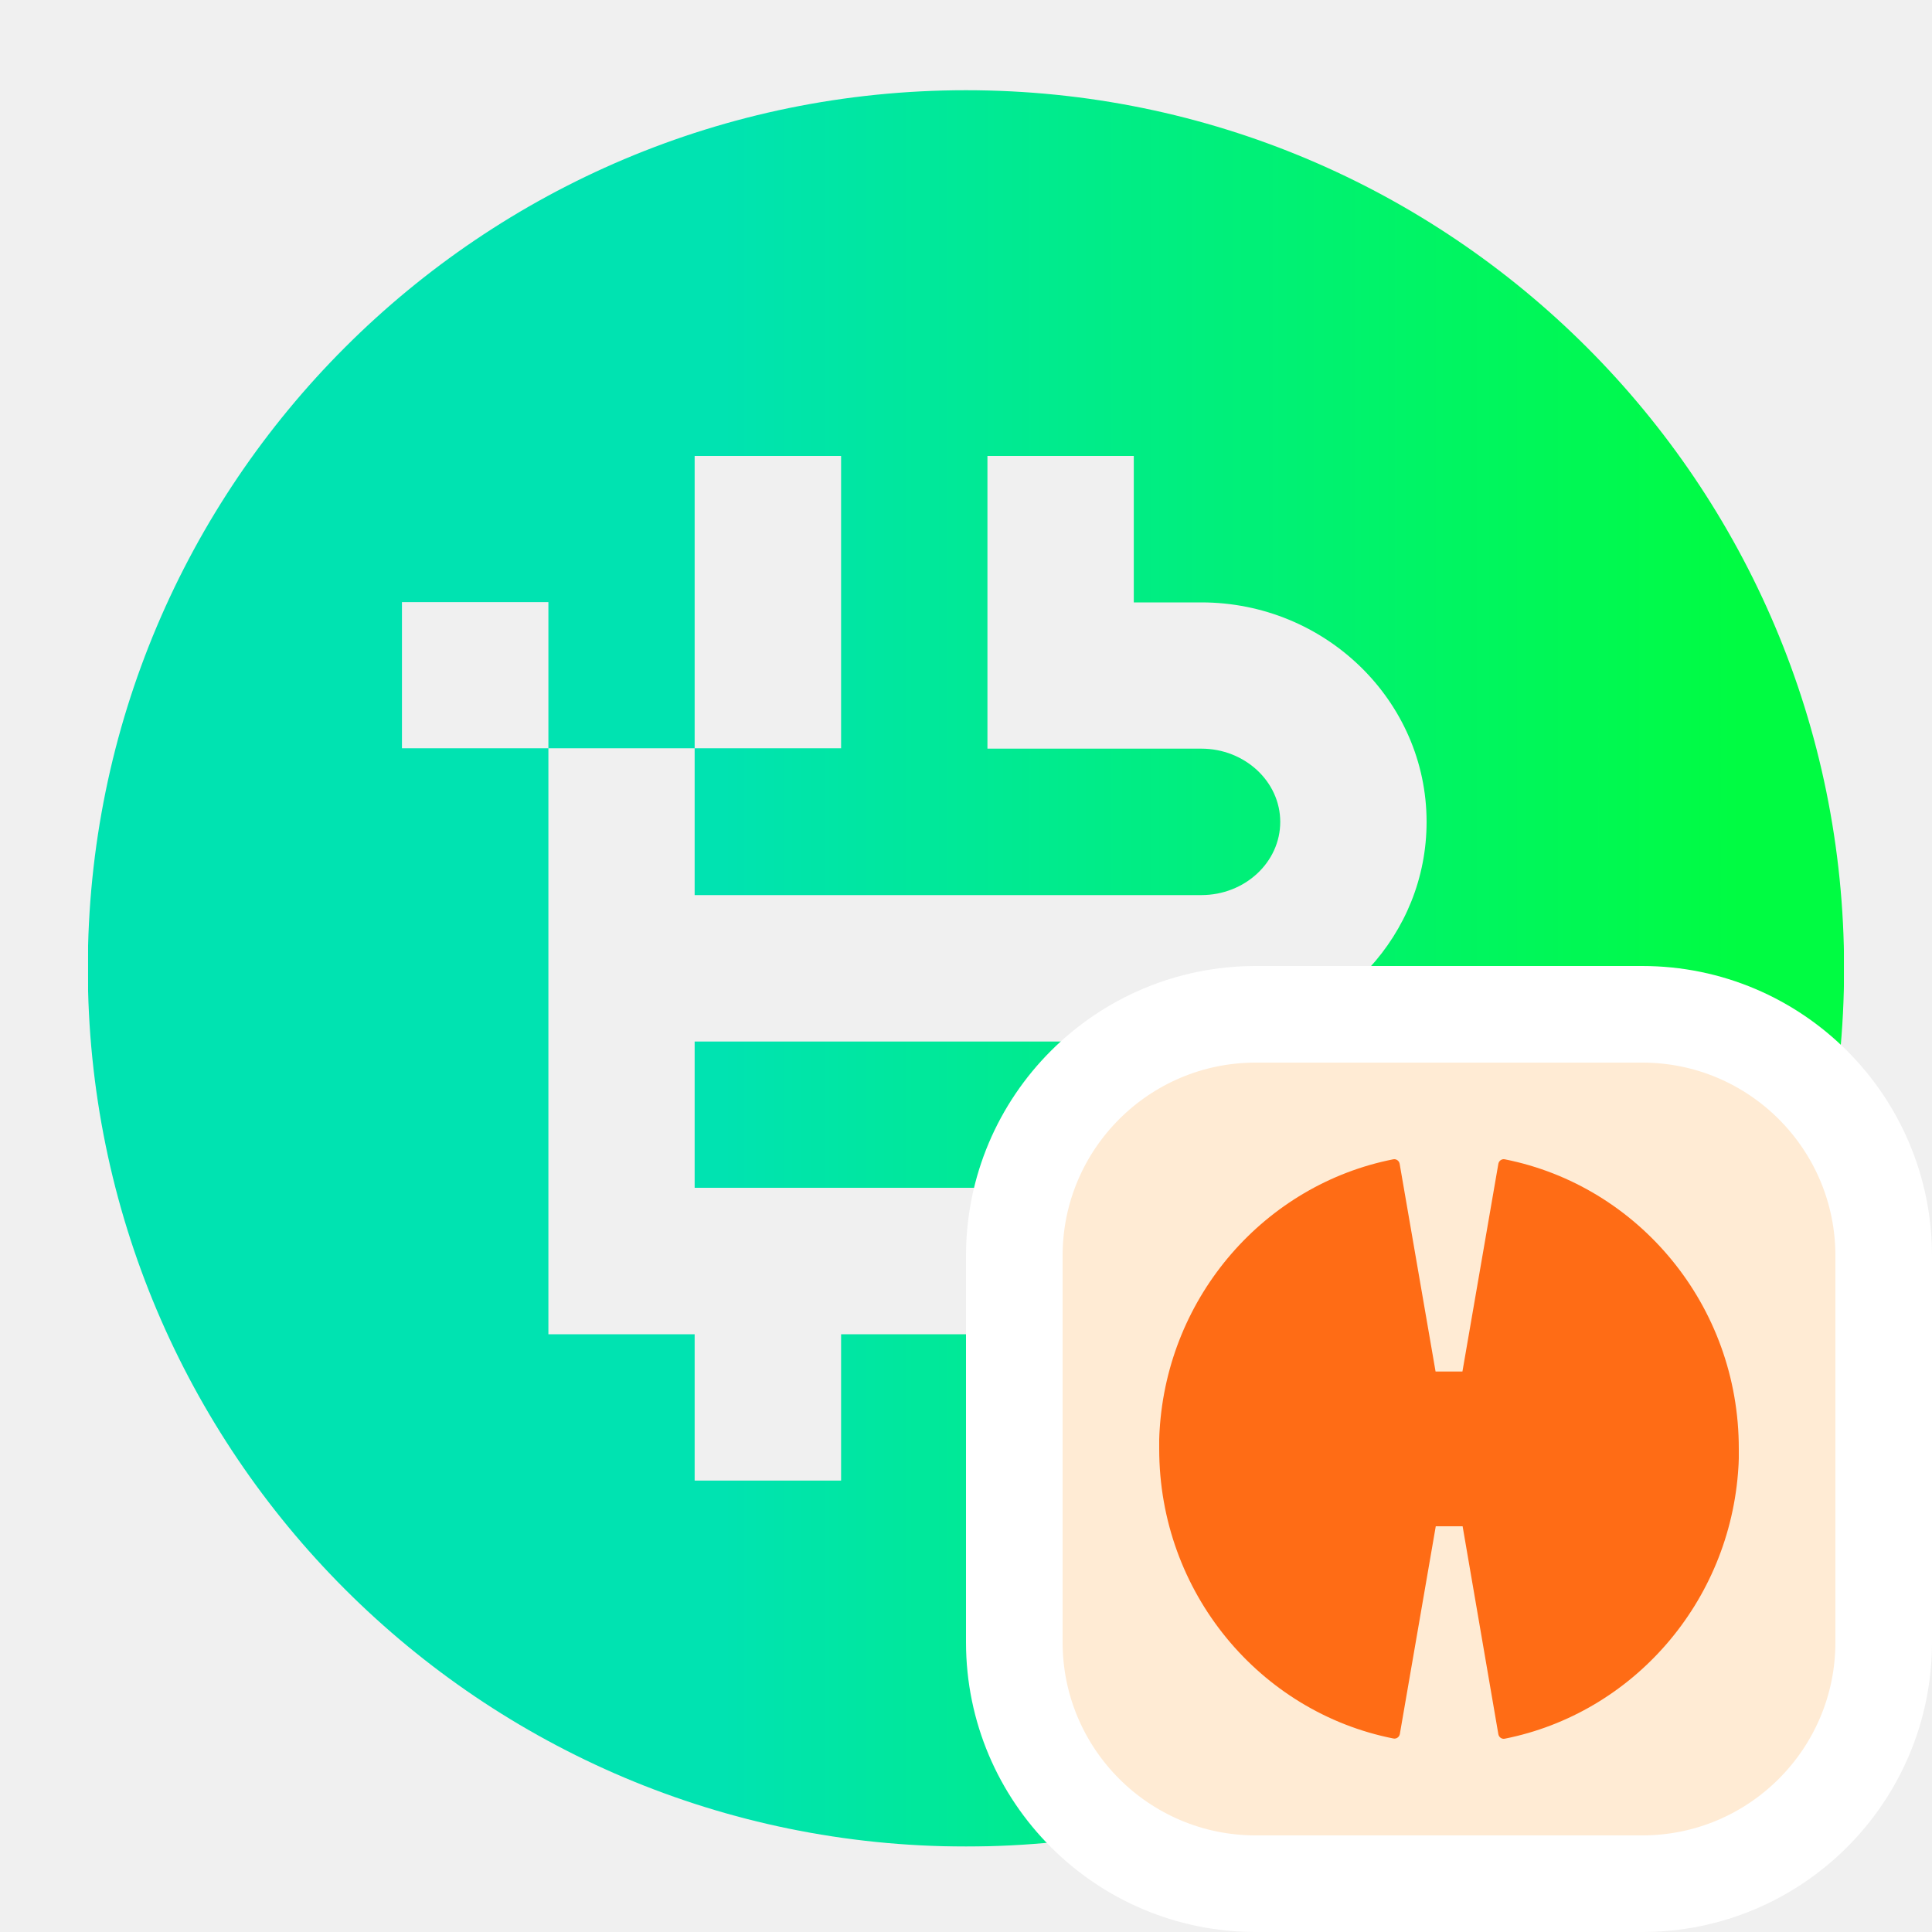
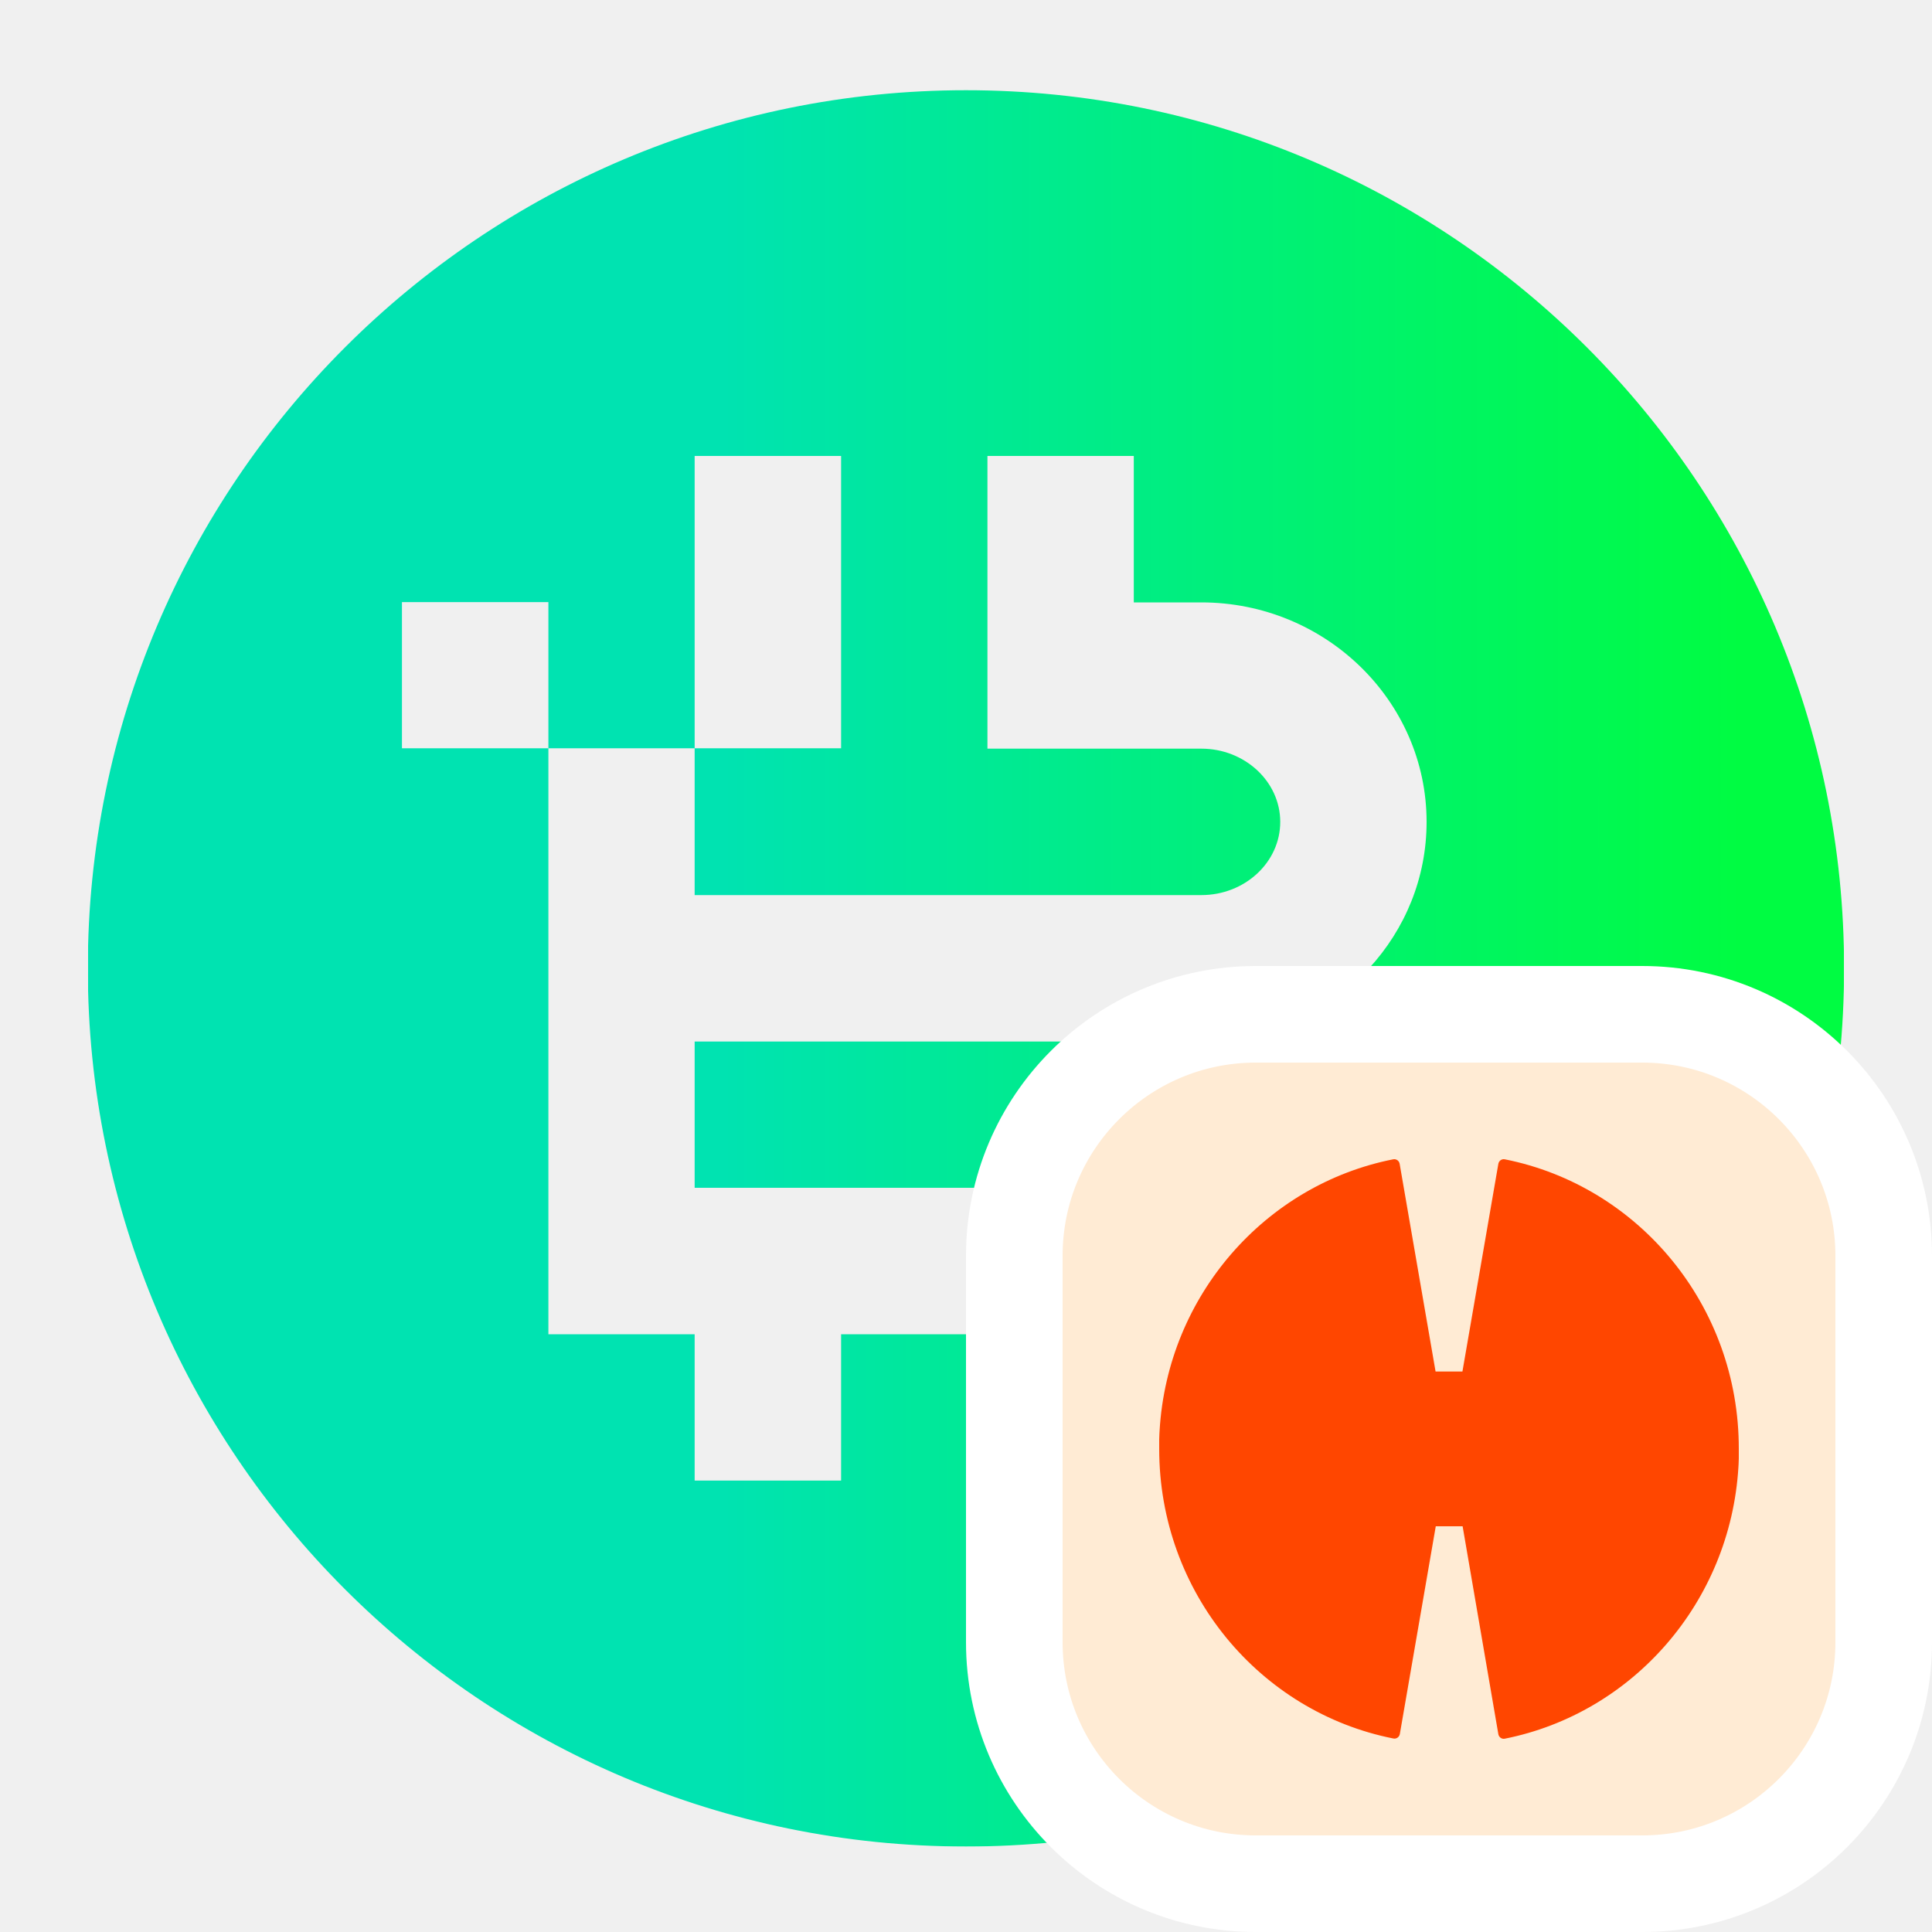
<svg xmlns="http://www.w3.org/2000/svg" width="20" height="20" viewBox="0 0 20 20" fill="none">
  <g clip-path="url(#clip0_13486_24792)">
    <g clip-path="url(#clip1_13486_24792)">
      <mask id="mask0_13486_24792" style="mask-type: luminance" maskUnits="userSpaceOnUse" x="0" y="0" width="20" height="20">
        <path d="M19.091 0.884H0.909V19.118H19.091V0.884Z" fill="white" />
      </mask>
      <g mask="url(#mask0_13486_24792)">
        <path fill-rule="evenodd" clip-rule="evenodd" d="M12.436 10.782H7.191V12.296H12.436C12.886 12.296 13.253 11.957 13.253 11.539C13.253 11.121 12.886 10.782 12.436 10.782ZM12.436 10.782H7.191V12.296H12.436C12.886 12.296 13.253 11.957 13.253 11.539C13.253 11.121 12.886 10.782 12.436 10.782ZM10 0.934C4.978 0.934 0.909 5.003 0.909 10.024C0.909 15.044 4.978 19.115 10 19.115C15.021 19.115 19.09 15.044 19.09 10.024C19.09 5.003 15.021 0.934 10 0.934ZM14.768 11.539C14.768 12.793 13.721 13.812 12.436 13.812H11.737V15.327H10.222V13.812H8.707V15.327H7.191V13.812H5.677V7.746H4.161V6.233H5.677V7.746H7.191V4.72H8.707V7.746H7.191V9.266H12.436C12.886 9.266 13.253 8.927 13.253 8.508C13.253 8.091 12.886 7.75 12.436 7.75H10.222V4.72H11.737V6.236H12.436C13.721 6.236 14.768 7.256 14.768 8.508C14.768 9.091 14.543 9.621 14.172 10.024C14.543 10.426 14.768 10.957 14.768 11.539ZM12.436 10.782H7.191V12.296H12.436C12.886 12.296 13.253 11.957 13.253 11.539C13.253 11.121 12.886 10.782 12.436 10.782Z" fill="url(#paint0_linear_13486_24792)" />
      </g>
    </g>
  </g>
  <rect x="10.5" y="10.5" width="9" height="9" rx="2.5" fill="#FFEBD4" />
  <rect x="10.5" y="10.5" width="9" height="9" rx="2.5" stroke="white" />
-   <path d="M15.577 12.001C15.546 11.995 15.517 12.016 15.511 12.047L15.139 14.198H14.861L14.489 12.047C14.483 12.016 14.454 11.995 14.423 12.001C13.101 12.262 12.087 13.408 12.004 14.81C12.004 14.812 12 14.871 12 14.901C12 14.905 12 14.908 12 14.91C12 14.921 12 14.932 12 14.944C12 14.947 12 14.951 12 14.957C12 14.971 12 14.984 12 14.999C12 16.486 13.043 17.724 14.425 17.997C14.456 18.003 14.485 17.982 14.491 17.951L14.863 15.8H15.141L15.511 17.953C15.517 17.984 15.546 18.005 15.577 17.999C16.899 17.736 17.911 16.59 17.996 15.188C17.996 15.186 18 15.127 18 15.097C18 15.093 18 15.09 18 15.088C18 15.077 18 15.066 18 15.055C18 15.051 18 15.047 18 15.042C18 15.027 18 15.014 18 14.999C18.002 13.512 16.959 12.275 15.577 12.001Z" fill="#FF6C15" />
+   <path d="M15.577 12.001C15.546 11.995 15.517 12.016 15.511 12.047L15.139 14.198H14.861L14.489 12.047C14.483 12.016 14.454 11.995 14.423 12.001C13.101 12.262 12.087 13.408 12.004 14.81C12.004 14.812 12 14.871 12 14.901C12 14.905 12 14.908 12 14.91C12 14.921 12 14.932 12 14.944C12 14.947 12 14.951 12 14.957C12 14.971 12 14.984 12 14.999C12 16.486 13.043 17.724 14.425 17.997C14.456 18.003 14.485 17.982 14.491 17.951L14.863 15.8H15.141L15.511 17.953C15.517 17.984 15.546 18.005 15.577 17.999C16.899 17.736 17.911 16.59 17.996 15.188C17.996 15.186 18 15.127 18 15.097C18 15.093 18 15.09 18 15.088C18 15.077 18 15.066 18 15.055C18 15.051 18 15.047 18 15.042C18 15.027 18 15.014 18 14.999C18.002 13.512 16.959 12.275 15.577 12.001Z" fill="#FF4600" />
  <defs>
    <linearGradient id="paint0_linear_13486_24792" x1="19.091" y1="10.026" x2="0.91" y2="10.026" gradientUnits="userSpaceOnUse">
      <stop offset="0.059" stop-color="#00FC42" />
      <stop offset="0.638" stop-color="#00E3B1" />
    </linearGradient>
    <clipPath id="clip0_13486_24792">
      <rect width="20" height="20" fill="white" />
    </clipPath>
    <clipPath id="clip1_13486_24792">
      <rect width="18.182" height="20" fill="white" transform="translate(0.908936)" />
    </clipPath>
  </defs>
</svg>
